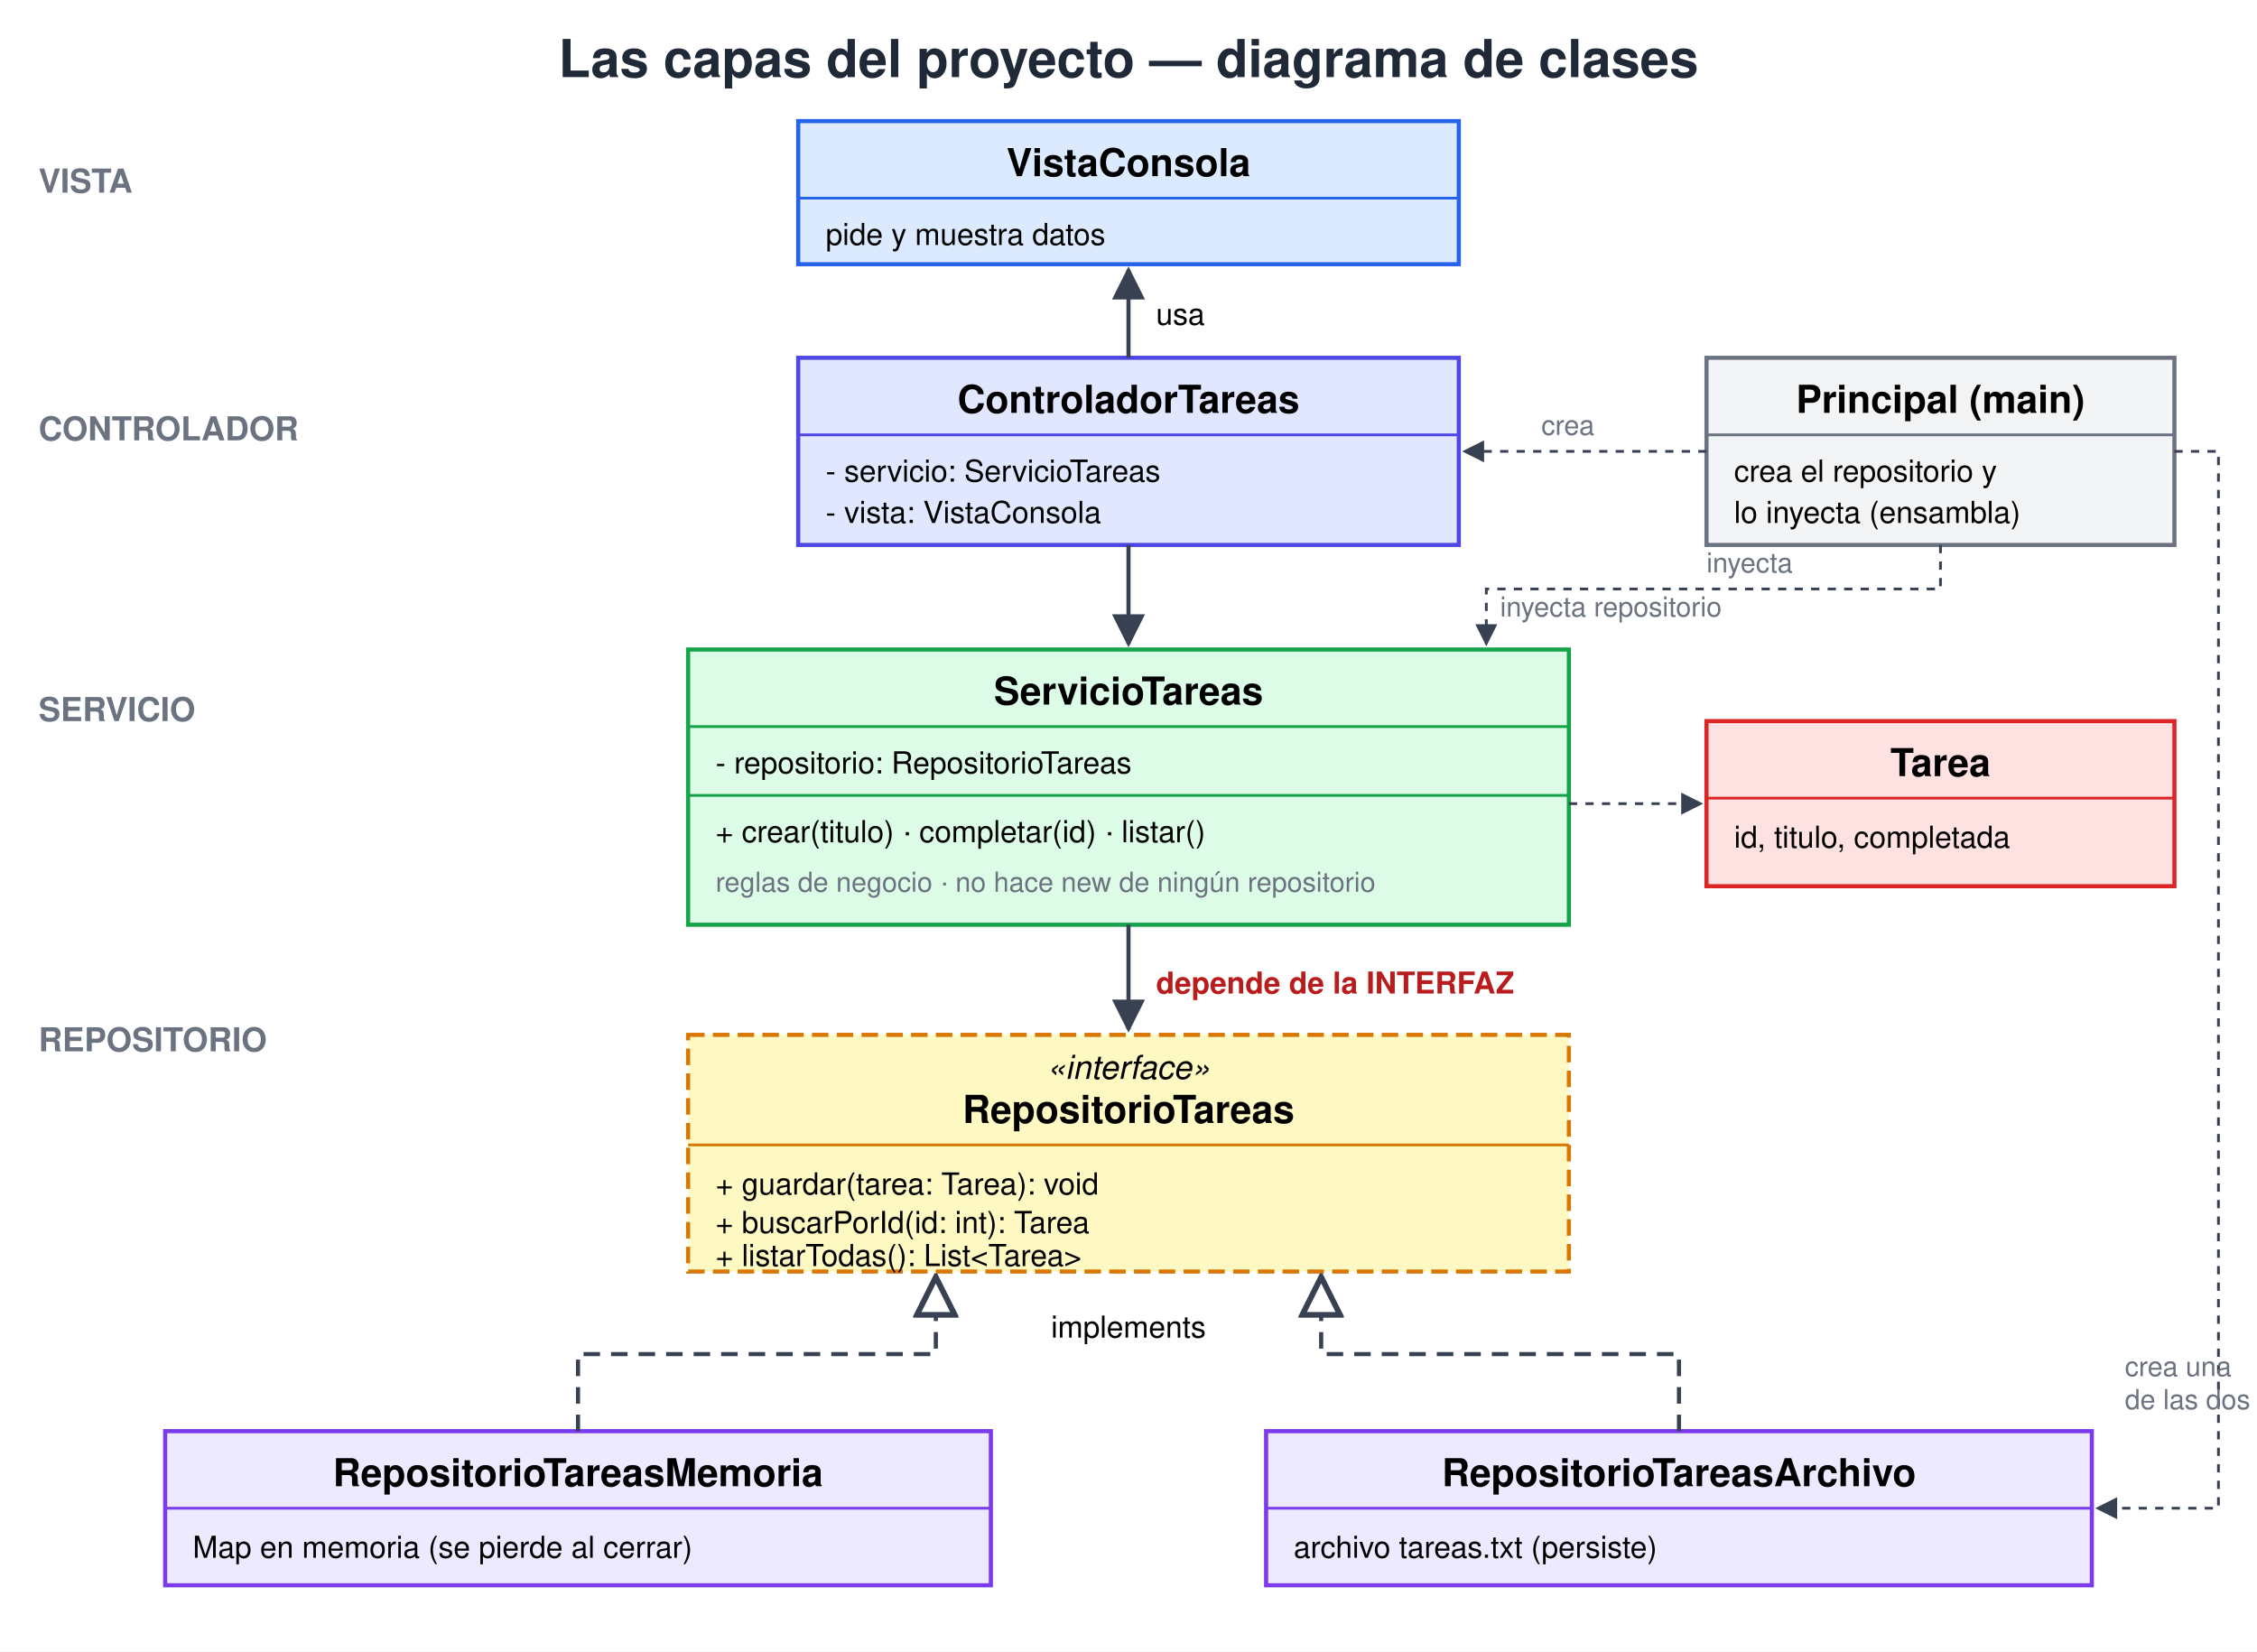
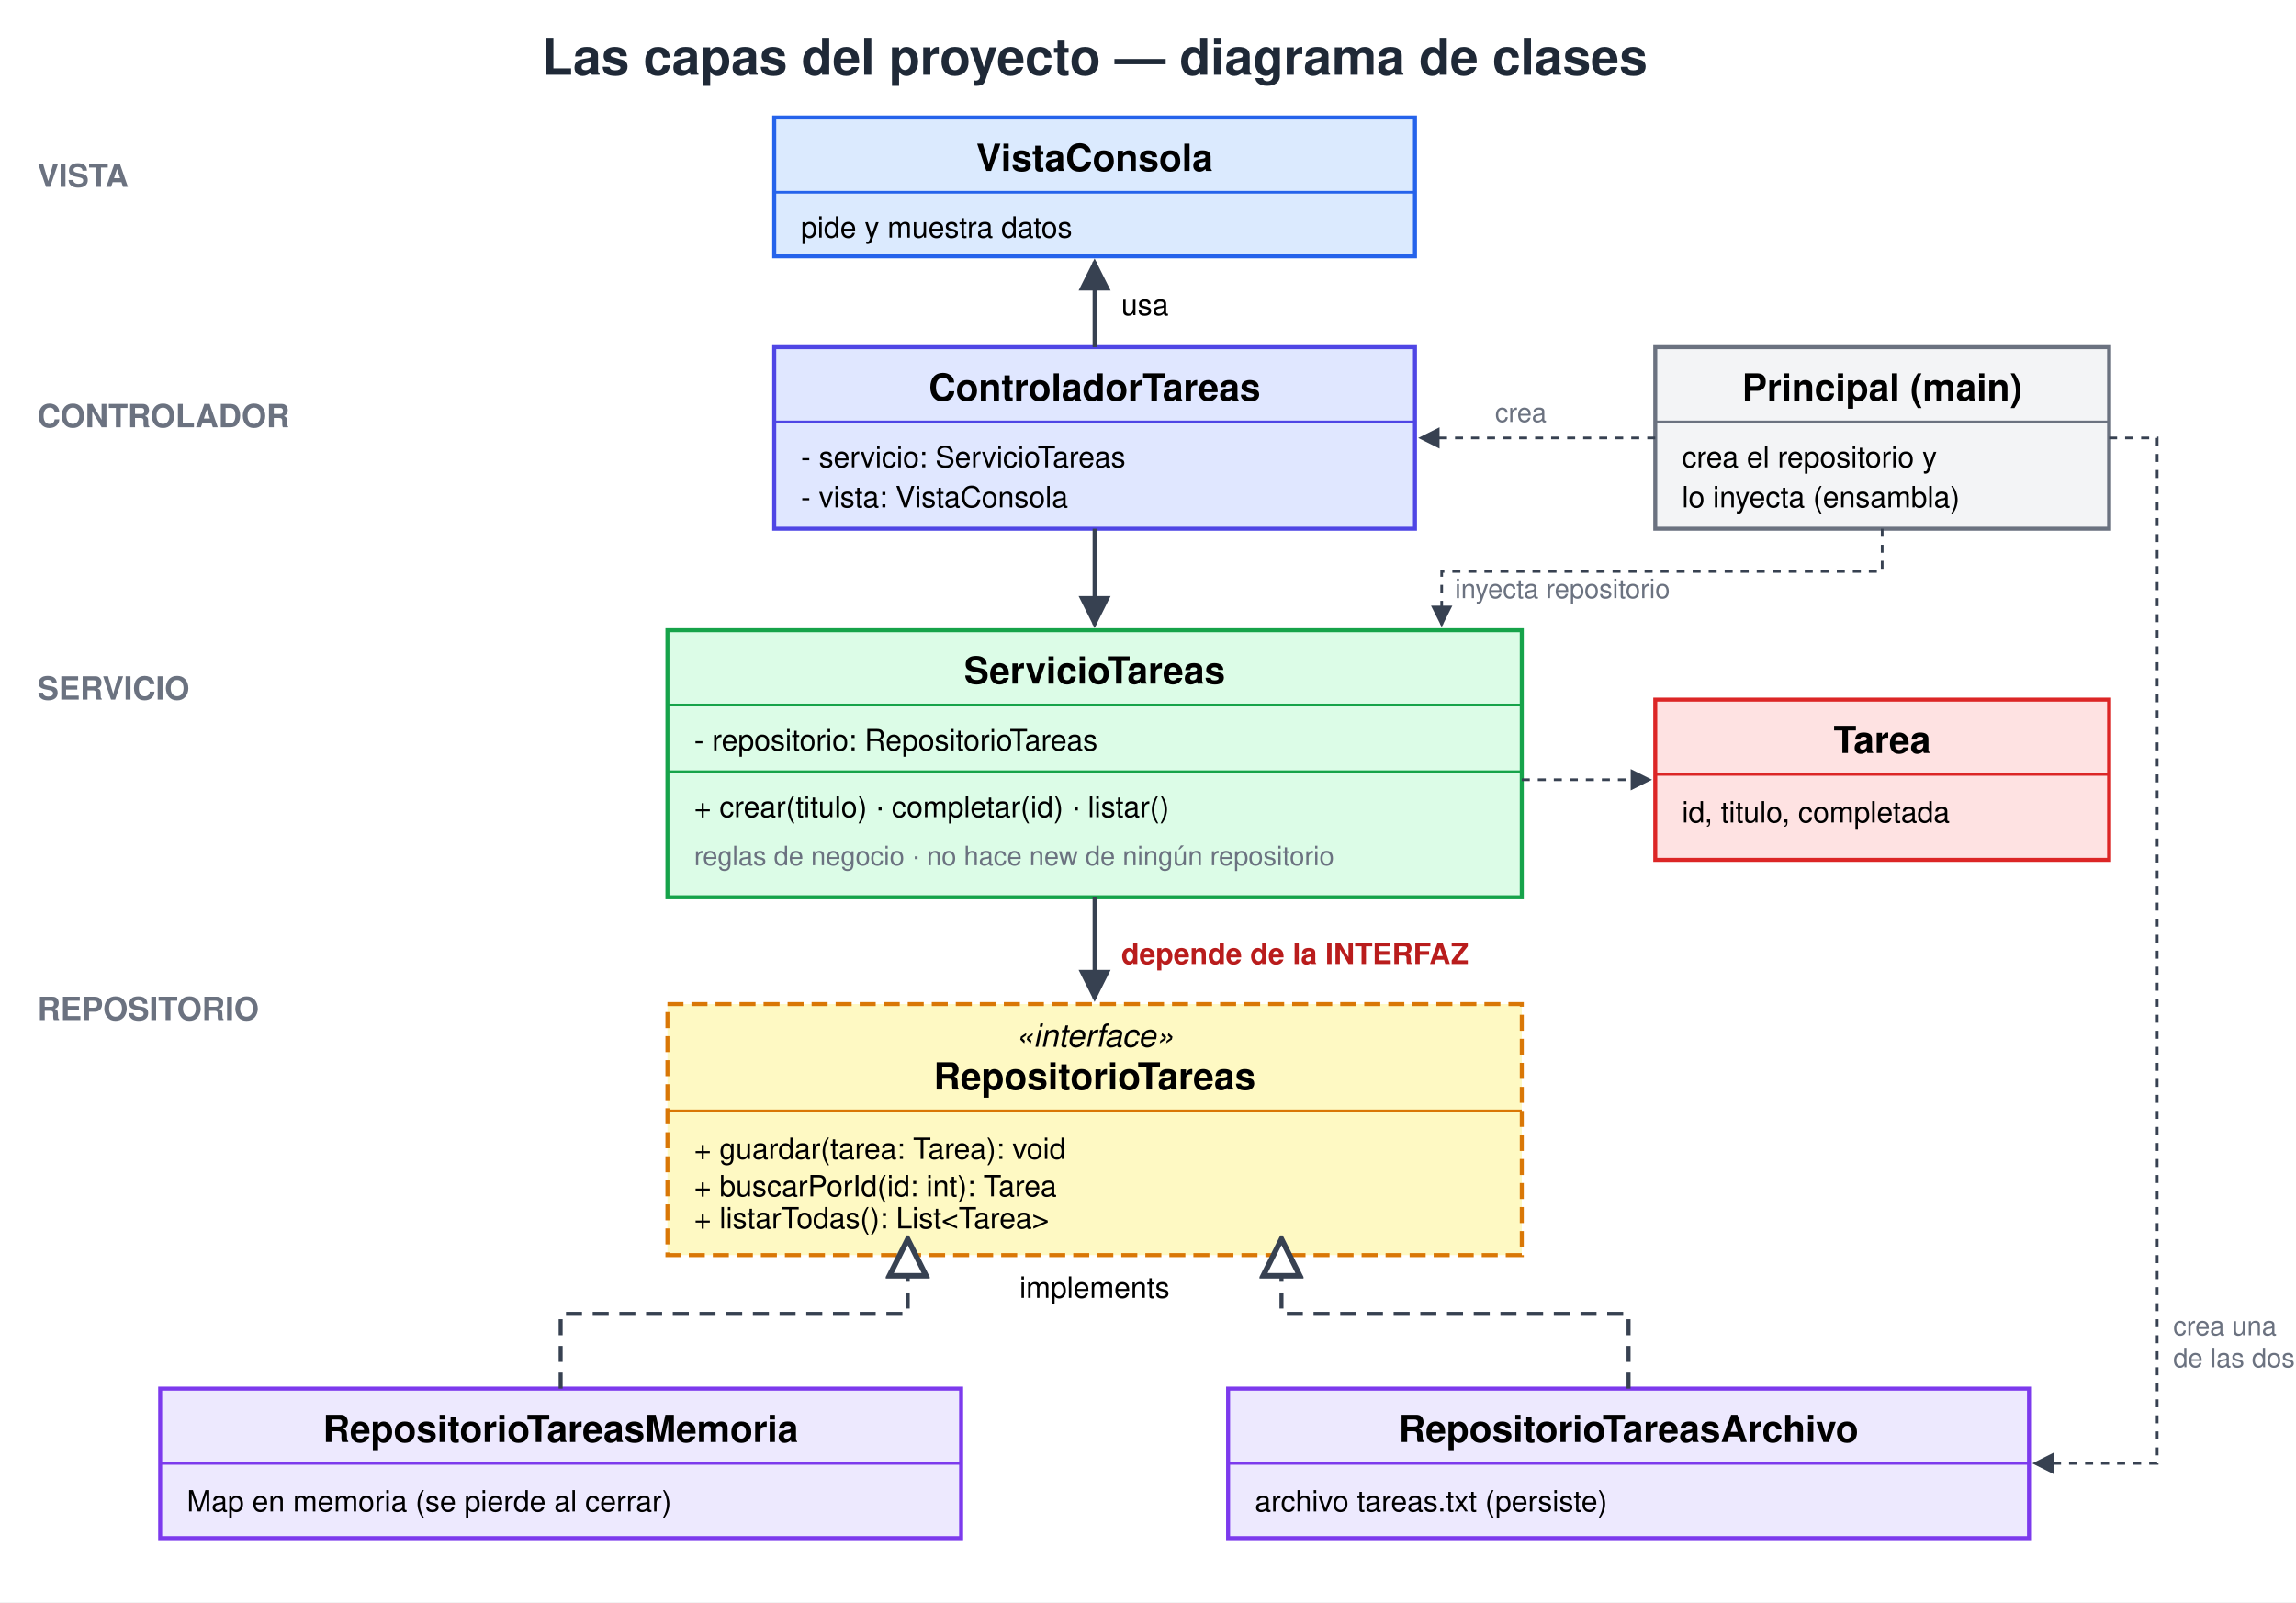
- <svg xmlns="http://www.w3.org/2000/svg" viewBox="0 0 820 600" font-family="Helvetica, Arial, sans-serif">
+ <svg xmlns="http://www.w3.org/2000/svg" viewBox="0 0 860 600" font-family="Helvetica, Arial, sans-serif">
  <defs>
    <marker id="a" viewBox="0 0 10 10" refX="9" refY="5" markerWidth="8" markerHeight="8" orient="auto">
      <path d="M0,0 L10,5 L0,10 z" fill="#374151" />
    </marker>
    <marker id="t" viewBox="0 0 12 12" refX="11" refY="6" markerWidth="11" markerHeight="11" orient="auto">
      <path d="M1,1 L11,6 L1,11 z" fill="#fff" stroke="#374151" stroke-width="1.5" />
    </marker>
  </defs>
-   <rect width="820" height="600" fill="#fff" />
+   <rect width="860" height="600" fill="#fff" />
  <text x="410" y="28" text-anchor="middle" font-size="19" font-weight="bold" fill="#1f2937">Las capas del proyecto — diagrama de clases</text>
  <text x="14" y="70" font-size="12" font-weight="bold" fill="#6b7280">VISTA</text>
  <text x="14" y="160" font-size="12" font-weight="bold" fill="#6b7280">CONTROLADOR</text>
  <text x="14" y="262" font-size="12" font-weight="bold" fill="#6b7280">SERVICIO</text>
  <text x="14" y="382" font-size="12" font-weight="bold" fill="#6b7280">REPOSITORIO</text>
  <rect x="290" y="44" width="240" height="52" fill="#dbeafe" stroke="#2563eb" stroke-width="1.5" />
  <text x="410" y="64" text-anchor="middle" font-size="14" font-weight="bold">VistaConsola</text>
  <line x1="290" y1="72" x2="530" y2="72" stroke="#2563eb" />
  <text x="300" y="89" font-size="11">pide y muestra datos</text>
  <rect x="290" y="130" width="240" height="68" fill="#e0e7ff" stroke="#4f46e5" stroke-width="1.5" />
  <text x="410" y="150" text-anchor="middle" font-size="14" font-weight="bold">ControladorTareas</text>
  <line x1="290" y1="158" x2="530" y2="158" stroke="#4f46e5" />
  <text x="300" y="175" font-size="11">- servicio: ServicioTareas</text>
  <text x="300" y="190" font-size="11">- vista: VistaConsola</text>
  <rect x="250" y="236" width="320" height="100" fill="#dcfce7" stroke="#16a34a" stroke-width="1.5" />
  <text x="410" y="256" text-anchor="middle" font-size="14" font-weight="bold">ServicioTareas</text>
  <line x1="250" y1="264" x2="570" y2="264" stroke="#16a34a" />
  <text x="260" y="281" font-size="11">- repositorio: RepositorioTareas</text>
  <line x1="250" y1="289" x2="570" y2="289" stroke="#16a34a" />
  <text x="260" y="306" font-size="11">+ crear(titulo) · completar(id) · listar()</text>
  <text x="260" y="324" font-size="10" fill="#6b7280">reglas de negocio · no hace new de ningún repositorio</text>
-   <rect x="250" y="376" width="320" height="86" fill="#fef9c3" stroke="#d97706" stroke-width="1.5" stroke-dasharray="6 3" />
+   <rect x="250" y="376" width="320" height="94" fill="#fef9c3" stroke="#d97706" stroke-width="1.5" stroke-dasharray="6 3" />
  <text x="410" y="392" text-anchor="middle" font-size="12" font-style="italic">«interface»</text>
  <text x="410" y="408" text-anchor="middle" font-size="14" font-weight="bold">RepositorioTareas</text>
  <line x1="250" y1="416" x2="570" y2="416" stroke="#d97706" />
  <text x="260" y="434" font-size="11">+ guardar(tarea: Tarea): void</text>
  <text x="260" y="448" font-size="11">+ buscarPorId(id: int): Tarea</text>
  <text x="260" y="460" font-size="11">+ listarTodas(): List&lt;Tarea&gt;</text>
  <rect x="60" y="520" width="300" height="56" fill="#ede9fe" stroke="#7c3aed" stroke-width="1.5" />
  <text x="210" y="540" text-anchor="middle" font-size="14" font-weight="bold">RepositorioTareasMemoria</text>
  <line x1="60" y1="548" x2="360" y2="548" stroke="#7c3aed" />
  <text x="70" y="566" font-size="11">Map en memoria (se pierde al cerrar)</text>
  <rect x="460" y="520" width="300" height="56" fill="#ede9fe" stroke="#7c3aed" stroke-width="1.5" />
  <text x="610" y="540" text-anchor="middle" font-size="14" font-weight="bold">RepositorioTareasArchivo</text>
  <line x1="460" y1="548" x2="760" y2="548" stroke="#7c3aed" />
  <text x="470" y="566" font-size="11">archivo tareas.txt (persiste)</text>
  <rect x="620" y="262" width="170" height="60" fill="#fee2e2" stroke="#dc2626" stroke-width="1.5" />
  <text x="705" y="282" text-anchor="middle" font-size="14" font-weight="bold">Tarea</text>
  <line x1="620" y1="290" x2="790" y2="290" stroke="#dc2626" />
  <text x="630" y="308" font-size="11">id, titulo, completada</text>
  <rect x="620" y="130" width="170" height="68" fill="#f3f4f6" stroke="#6b7280" stroke-width="1.5" />
  <text x="705" y="150" text-anchor="middle" font-size="14" font-weight="bold">Principal (main)</text>
  <line x1="620" y1="158" x2="790" y2="158" stroke="#6b7280" />
  <text x="630" y="175" font-size="11">crea el repositorio y</text>
  <text x="630" y="190" font-size="11">lo inyecta (ensambla)</text>
  <line x1="410" y1="130" x2="410" y2="98" stroke="#374151" stroke-width="1.5" marker-end="url(#a)" />
  <text x="420" y="118" font-size="11">usa</text>
  <line x1="410" y1="198" x2="410" y2="234" stroke="#374151" stroke-width="1.5" marker-end="url(#a)" />
  <line x1="410" y1="336" x2="410" y2="374" stroke="#374151" stroke-width="1.5" marker-end="url(#a)" />
  <text x="420" y="361" font-size="11" fill="#b91c1c" font-weight="bold">depende de la INTERFAZ</text>
  <path d="M210 520 L210 492 L340 492 L340 464" fill="none" stroke="#374151" stroke-width="1.5" stroke-dasharray="6 4" marker-end="url(#t)" />
  <path d="M610 520 L610 492 L480 492 L480 464" fill="none" stroke="#374151" stroke-width="1.5" stroke-dasharray="6 4" marker-end="url(#t)" />
  <text x="410" y="486" text-anchor="middle" font-size="11">implements</text>
  <path d="M705 198 L705 214 L540 214 L540 234" fill="none" stroke="#374151" stroke-dasharray="3 3" marker-end="url(#a)" />
-   <text x="620" y="208" font-size="10" fill="#6b7280">inyecta</text>
  <text x="545" y="224" font-size="10" fill="#6b7280">inyecta repositorio</text>
  <line x1="570" y1="292" x2="618" y2="292" stroke="#374151" stroke-dasharray="3 3" marker-end="url(#a)" />
  <line x1="620" y1="164" x2="532" y2="164" stroke="#374151" stroke-dasharray="3 3" marker-end="url(#a)" />
  <text x="560" y="158" font-size="10" fill="#6b7280">crea</text>
-   <path d="M790 164 L806 164 L806 548 L762 548" fill="none" stroke="#374151" stroke-dasharray="3 3" marker-end="url(#a)" />
-   <text x="772" y="500" font-size="10" fill="#6b7280">crea una</text>
-   <text x="772" y="512" font-size="10" fill="#6b7280">de las dos</text>
+   <path d="M790 164 L808 164 L808 548 L762 548" fill="none" stroke="#374151" stroke-dasharray="3 3" marker-end="url(#a)" />
+   <text x="814" y="500" font-size="10" fill="#6b7280">crea una</text>
+   <text x="814" y="512" font-size="10" fill="#6b7280">de las dos</text>
</svg>
